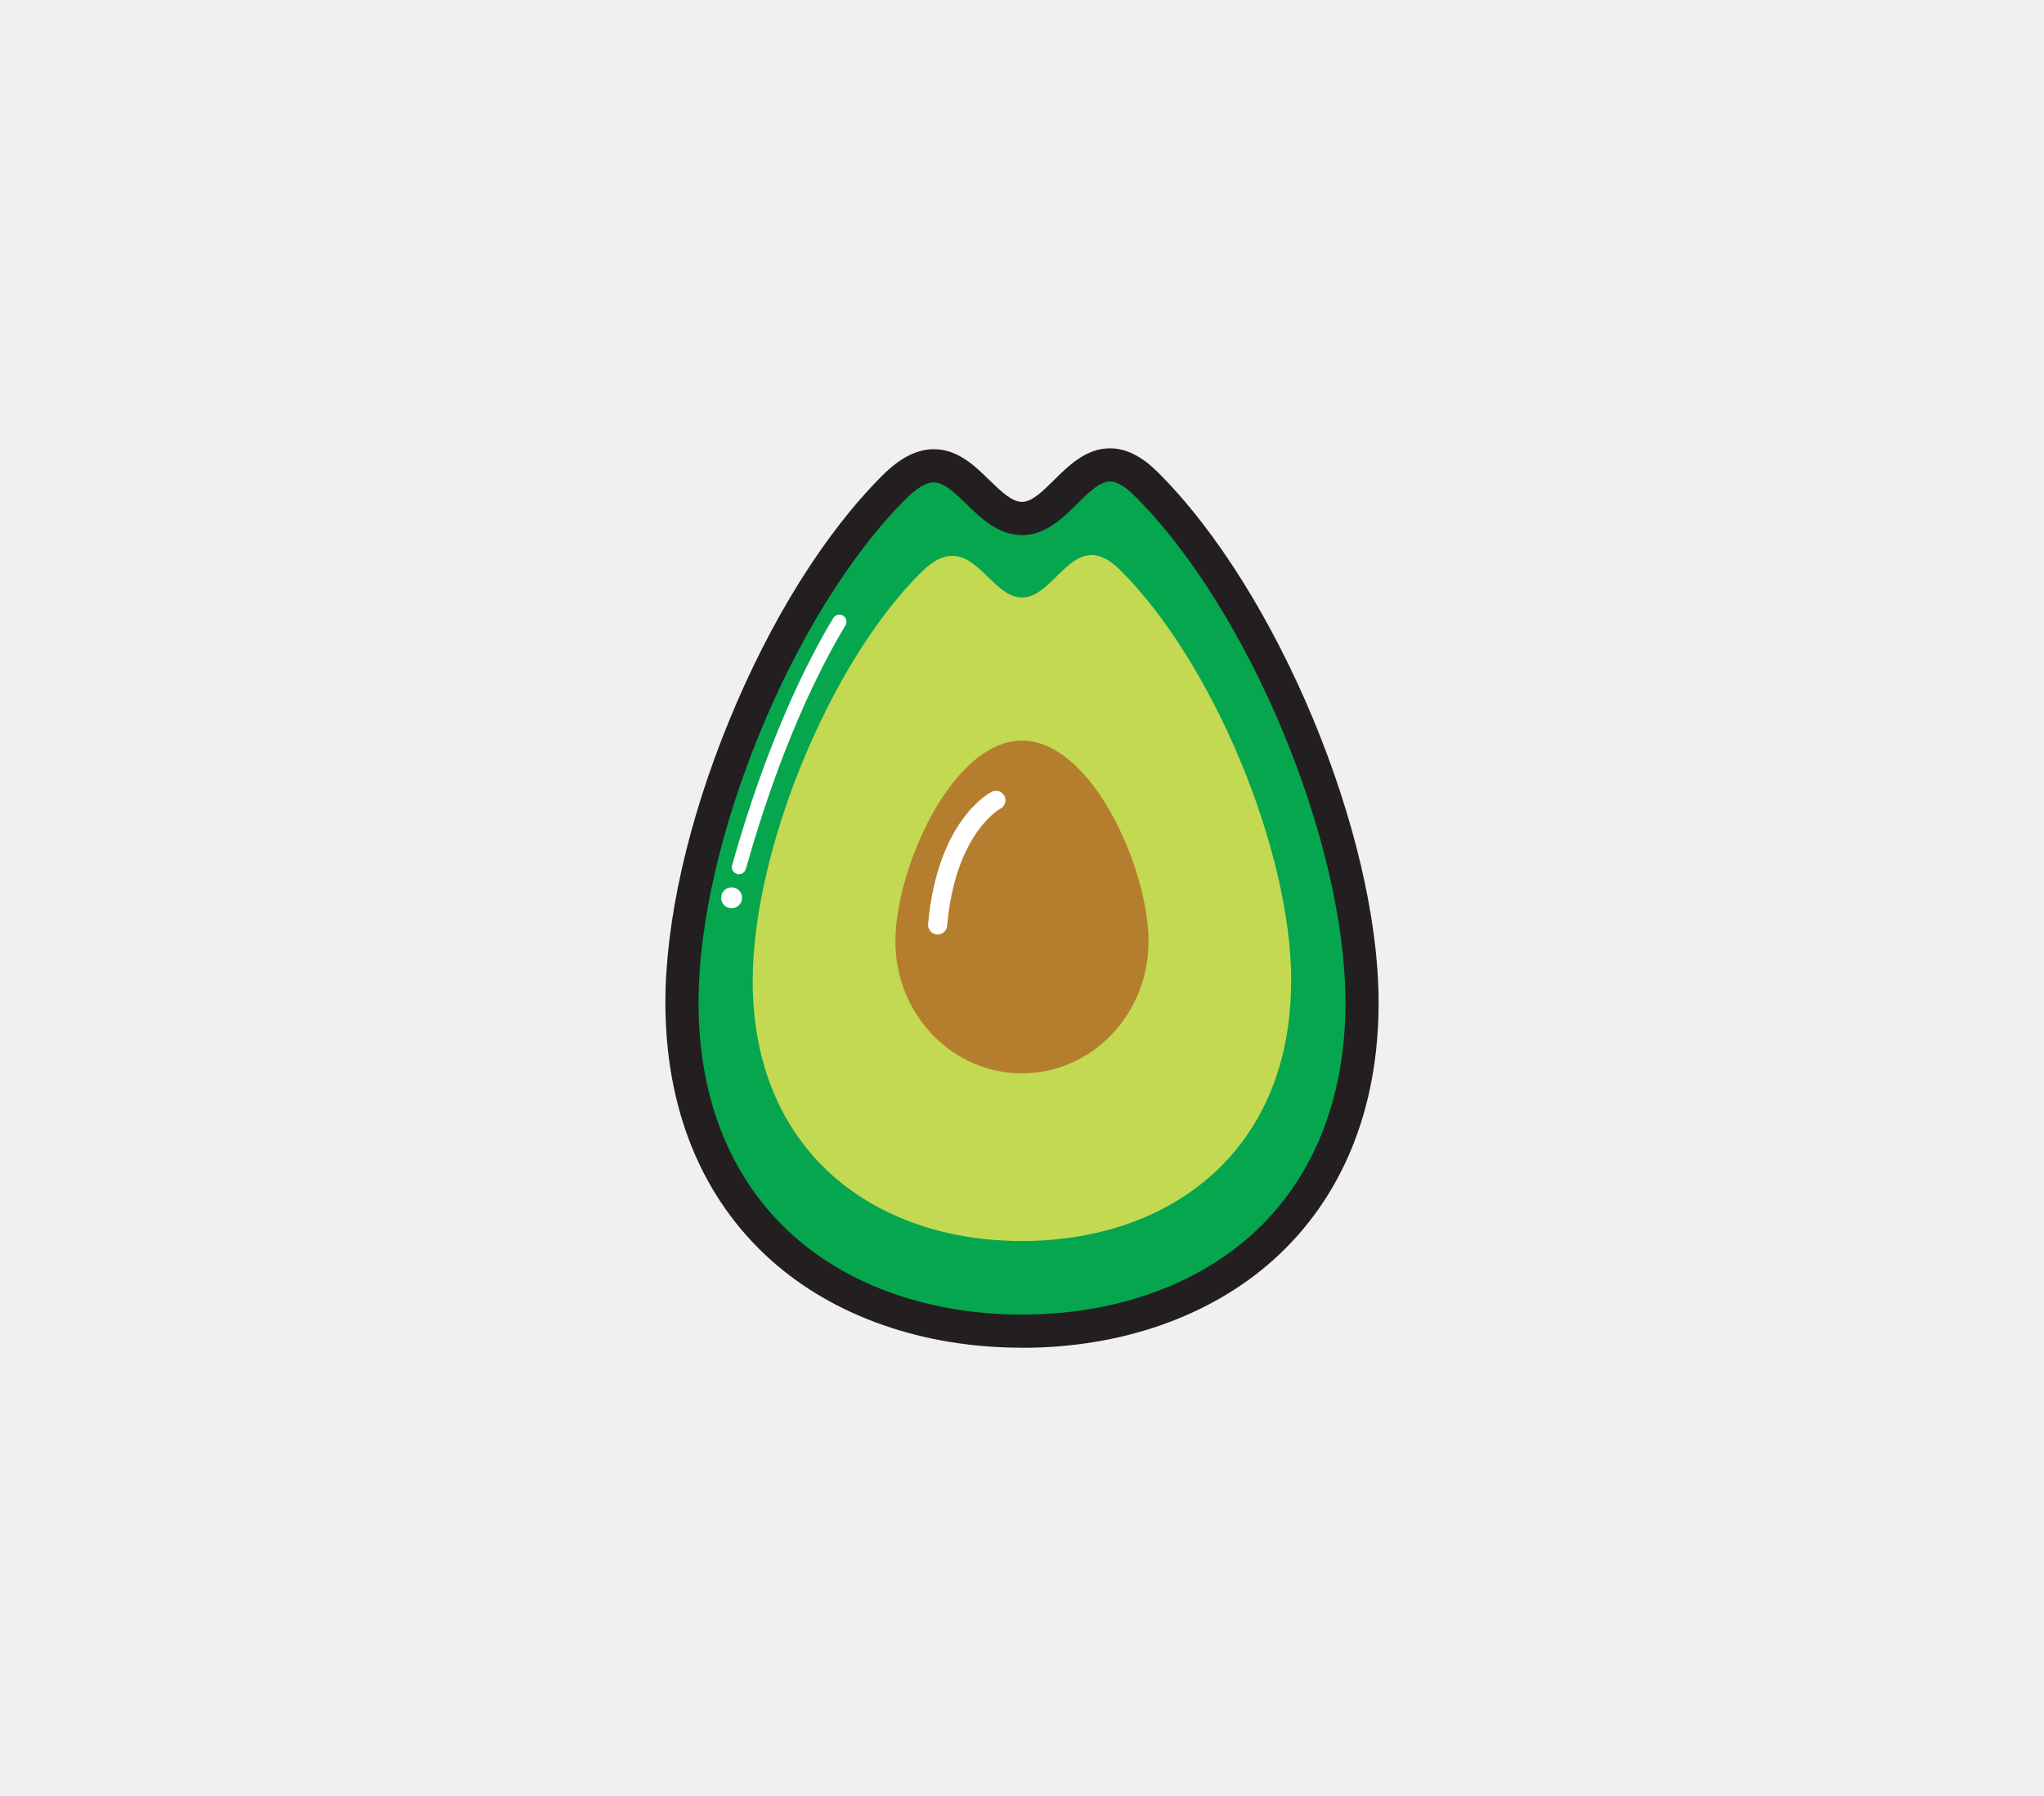
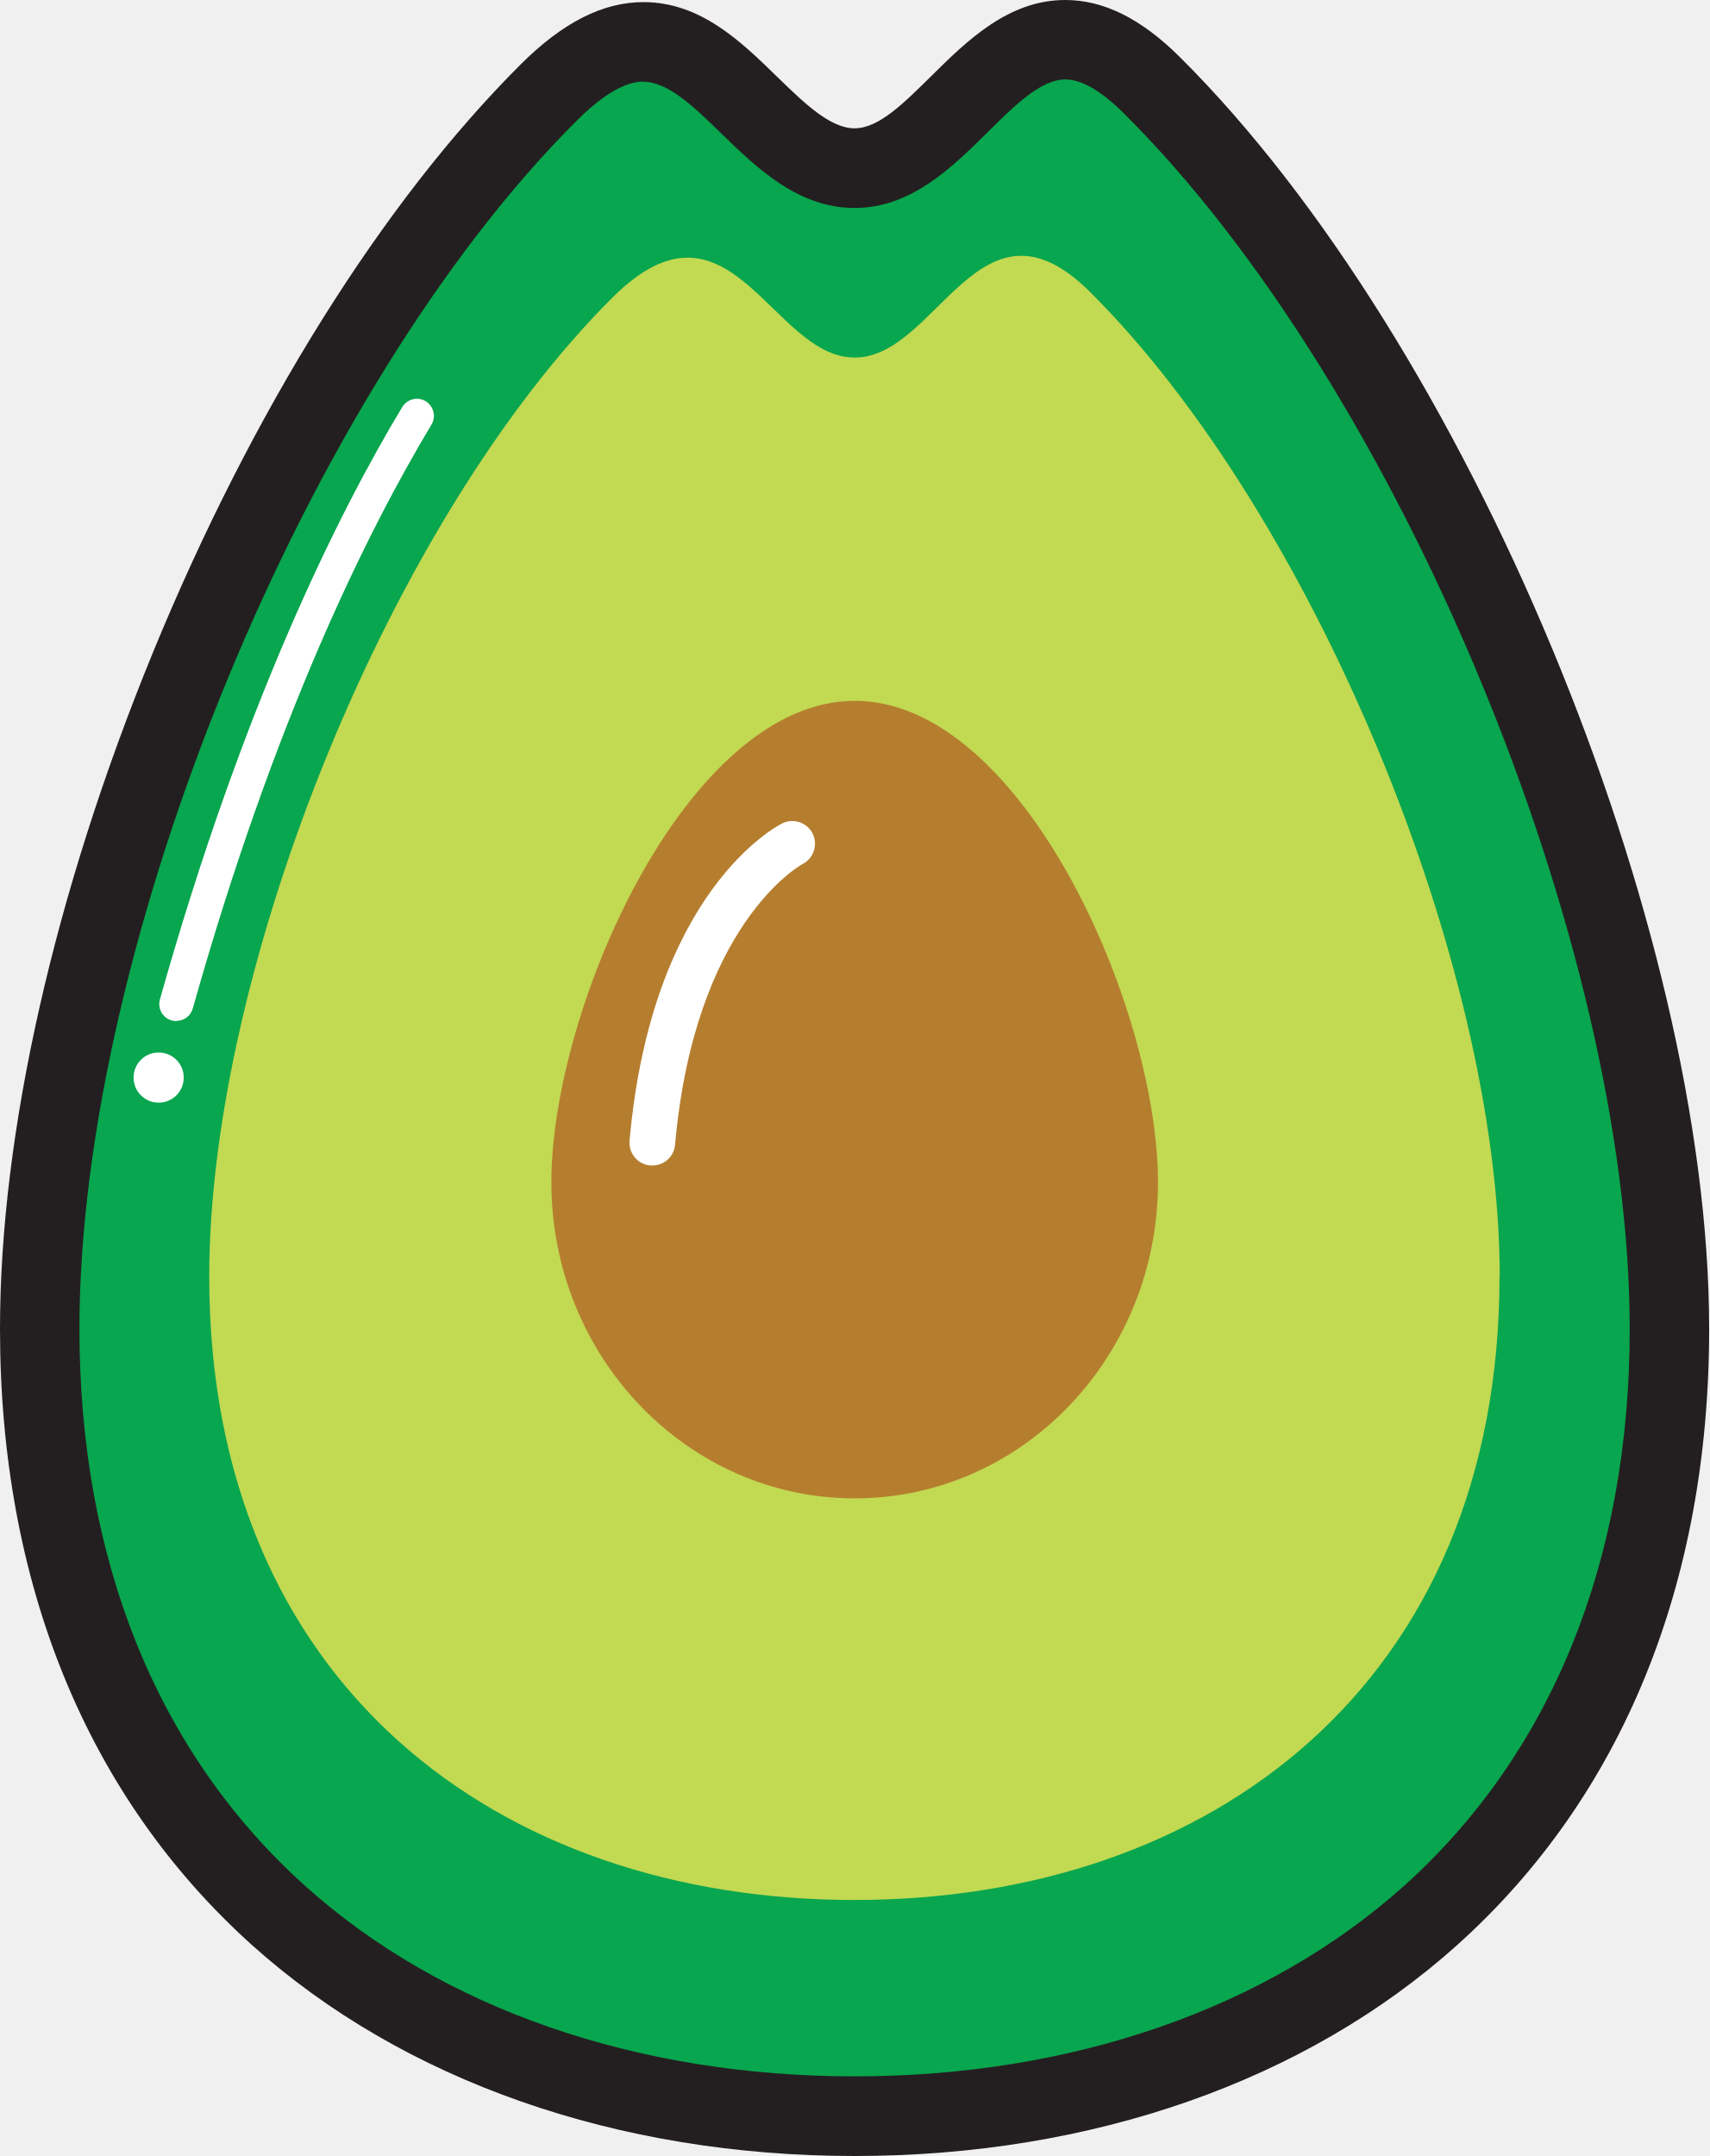
- <svg xmlns="http://www.w3.org/2000/svg" id="Layer_1" data-name="Layer 1" viewBox="0 0 232.48 204.3">
+ <svg xmlns="http://www.w3.org/2000/svg" id="Layer_1" data-name="Layer 1" viewBox="0 0 81.12 102.32">
  <defs>
    <style>
      .cls-1 {
-         fill: #06a64f;
+         fill: #c2d952;
      }

      .cls-2 {
        fill: #231f20;
      }

      .cls-3 {
-         fill: #c2d951;
+         fill: #fff;
      }

      .cls-4 {
-         fill: #fff;
+         fill: #08a64e;
      }

      .cls-5 {
        fill: #b57e2e;
      }
    </style>
  </defs>
  <g>
-     <path class="cls-1" d="M154.91,114.05c0-18.7-11.23-45.76-24.56-59.02-6.6-6.56-9.13,3.94-14.11,3.94s-7.48-10.59-14.49-3.61c-13.3,13.23-24.18,40.16-24.18,58.69,0,24.39,17.32,37.37,38.68,37.37s38.68-12.98,38.68-37.37Z" />
-     <path class="cls-2" d="M116.24,153.31c-11.26,0-21.42-3.56-28.61-10.02-7.82-7.03-11.95-17.14-11.95-29.23,0-9.26,2.57-20.65,7.24-32.05,4.71-11.51,10.93-21.45,17.5-27.98,1.98-1.97,3.88-2.93,5.8-2.93,2.71,0,4.64,1.88,6.34,3.54,1.3,1.26,2.52,2.45,3.68,2.45s2.35-1.21,3.65-2.49c1.71-1.69,3.66-3.6,6.35-3.6,1.83,0,3.61.89,5.44,2.71,13.62,13.54,25.12,41.18,25.12,60.36,0,12.09-4.13,22.2-11.95,29.23-7.19,6.46-17.35,10.02-28.61,10.02ZM106.22,54.87c-.86,0-1.92.62-3.14,1.83-12.81,12.74-23.63,39-23.63,57.36,0,10.99,3.7,20.13,10.7,26.43,6.49,5.84,15.76,9.05,26.09,9.05s19.59-3.22,26.09-9.05c7-6.3,10.7-15.44,10.7-26.43,0-18.33-10.99-44.74-24.01-57.68-1.07-1.07-2.01-1.61-2.78-1.61-1.15,0-2.39,1.22-3.7,2.52-1.7,1.68-3.63,3.58-6.3,3.58s-4.61-1.87-6.31-3.52c-1.3-1.27-2.54-2.47-3.72-2.47Z" />
+     <path class="cls-4" d="M79.24,63.06c0-18.7-11.23-45.76-24.56-59.02-6.6-6.56-9.13,3.94-14.11,3.94s-7.48-10.59-14.49-3.61C12.76,17.6,1.89,44.52,1.89,63.06c0,24.39,17.32,37.37,38.68,37.37s38.68-12.98,38.68-37.37Z" />
+     <path class="cls-2" d="M40.56,102.32c-11.26,0-21.42-3.56-28.61-10.02C4.13,85.26,0,75.16,0,63.06c0-9.26,2.57-20.65,7.24-32.05C11.96,19.5,18.17,9.57,24.74,3.03,26.72,1.06,28.62.1,30.54.1c2.71,0,4.64,1.88,6.34,3.54,1.3,1.26,2.52,2.45,3.68,2.45s2.35-1.21,3.65-2.49c1.71-1.69,3.66-3.6,6.35-3.6,1.83,0,3.61.89,5.44,2.71,13.62,13.54,25.12,41.18,25.12,60.36,0,12.09-4.13,22.2-11.95,29.23-7.19,6.46-17.35,10.02-28.61,10.02ZM30.54,3.87c-.86,0-1.92.62-3.14,1.83C14.59,18.44,3.77,44.71,3.77,63.06c0,10.99,3.7,20.13,10.7,26.43,6.49,5.84,15.76,9.05,26.09,9.05s19.59-3.22,26.09-9.05c7-6.3,10.7-15.44,10.7-26.43,0-18.33-10.99-44.74-24.01-57.68-1.07-1.07-2.01-1.61-2.78-1.61-1.15,0-2.39,1.22-3.7,2.52-1.7,1.68-3.63,3.58-6.3,3.58s-4.61-1.87-6.31-3.52c-1.3-1.27-2.54-2.47-3.72-2.47Z" />
  </g>
-   <path class="cls-3" d="M146.86,111.58c0-14.81-8.89-36.23-19.45-46.73-5.23-5.2-7.23,3.12-11.17,3.12s-5.92-8.38-11.48-2.86c-10.53,10.48-19.15,31.79-19.15,46.47,0,19.31,13.71,29.59,30.62,29.59s30.62-10.28,30.62-29.59Z" />
-   <path class="cls-5" d="M130.63,107.1c0-8.28-6.44-22.85-14.39-22.85s-14.4,14.57-14.4,22.85,6.45,15,14.4,15,14.39-6.72,14.39-15h0Z" />
-   <path class="cls-4" d="M106.64,106.3s-.06,0-.1,0c-.59-.05-1.03-.58-.98-1.17,1.05-11.84,6.98-14.93,7.24-15.06.53-.27,1.18-.05,1.45.48.26.53.05,1.17-.47,1.44-.1.05-5.13,2.84-6.06,13.33-.05.56-.52.98-1.07.98Z" />
-   <path class="cls-4" d="M84.05,99.45c-.07,0-.15-.01-.22-.03-.43-.12-.68-.57-.56-1,3.93-13.95,8.42-22.99,11.5-28.11.23-.38.73-.51,1.11-.28.38.23.51.73.28,1.11-3.03,5.04-7.45,13.93-11.33,27.71-.1.36-.42.59-.78.59Z" />
-   <path class="cls-4" d="M84.4,102.13c0-.66-.53-1.19-1.19-1.19s-1.19.53-1.19,1.19.53,1.19,1.19,1.19,1.19-.53,1.19-1.19Z" />
+   <path class="cls-1" d="M71.18,60.58c0-14.81-8.89-36.23-19.45-46.73-5.23-5.2-7.23,3.12-11.17,3.12s-5.92-8.38-11.48-2.86c-10.53,10.48-19.15,31.79-19.15,46.47,0,19.31,13.71,29.59,30.62,29.59s30.62-10.28,30.62-29.59Z" />
+   <path class="cls-5" d="M54.96,56.11c0-8.28-6.44-22.85-14.39-22.85s-14.4,14.57-14.4,22.85,6.45,15,14.4,15,14.39-6.72,14.39-15h0Z" />
+   <path class="cls-3" d="M30.96,55.31s-.06,0-.1,0c-.59-.05-1.03-.58-.98-1.17,1.05-11.84,6.98-14.93,7.24-15.06.53-.27,1.18-.05,1.45.48.26.53.05,1.17-.47,1.44-.1.05-5.13,2.84-6.06,13.33-.05.56-.52.98-1.07.98Z" />
+   <path class="cls-3" d="M8.37,48.46c-.07,0-.15-.01-.22-.03-.43-.12-.68-.57-.56-1,3.93-13.95,8.42-22.99,11.5-28.11.23-.38.73-.51,1.11-.28.38.23.51.73.28,1.11-3.03,5.04-7.45,13.93-11.33,27.71-.1.36-.42.59-.78.59Z" />
+   <path class="cls-3" d="M8.72,51.14c0-.66-.53-1.19-1.19-1.19s-1.19.53-1.19,1.19.53,1.19,1.19,1.19,1.19-.53,1.19-1.19Z" />
</svg>
